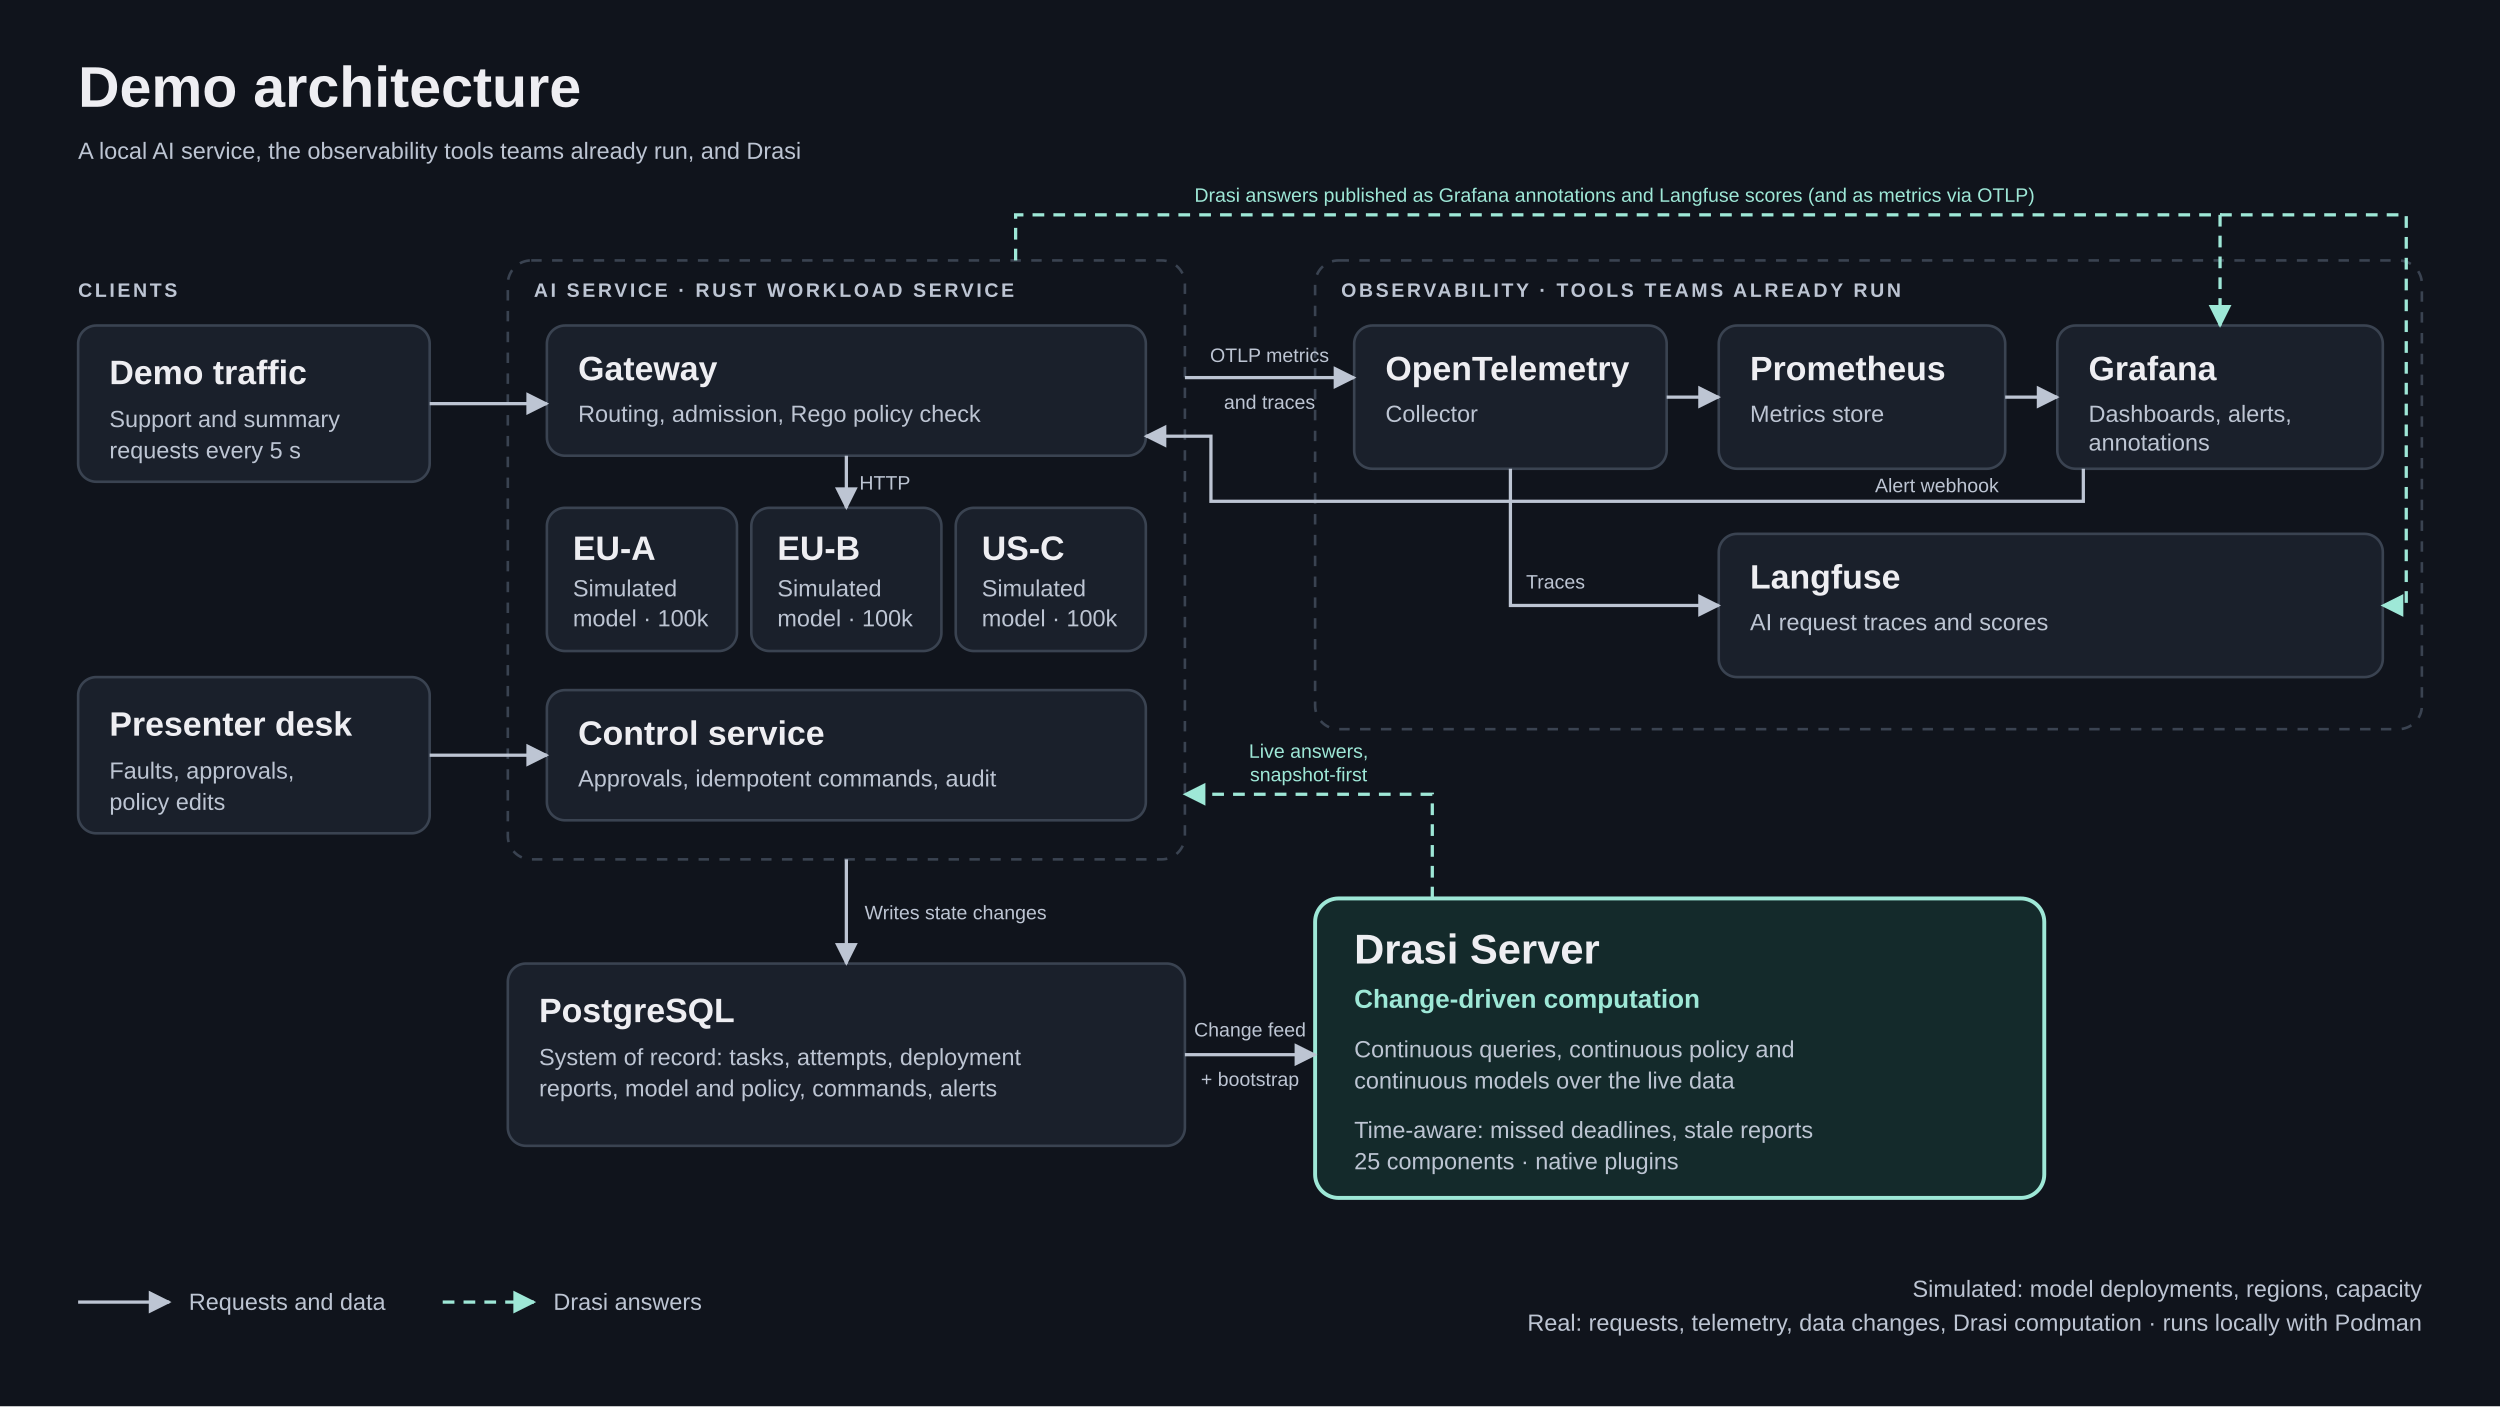
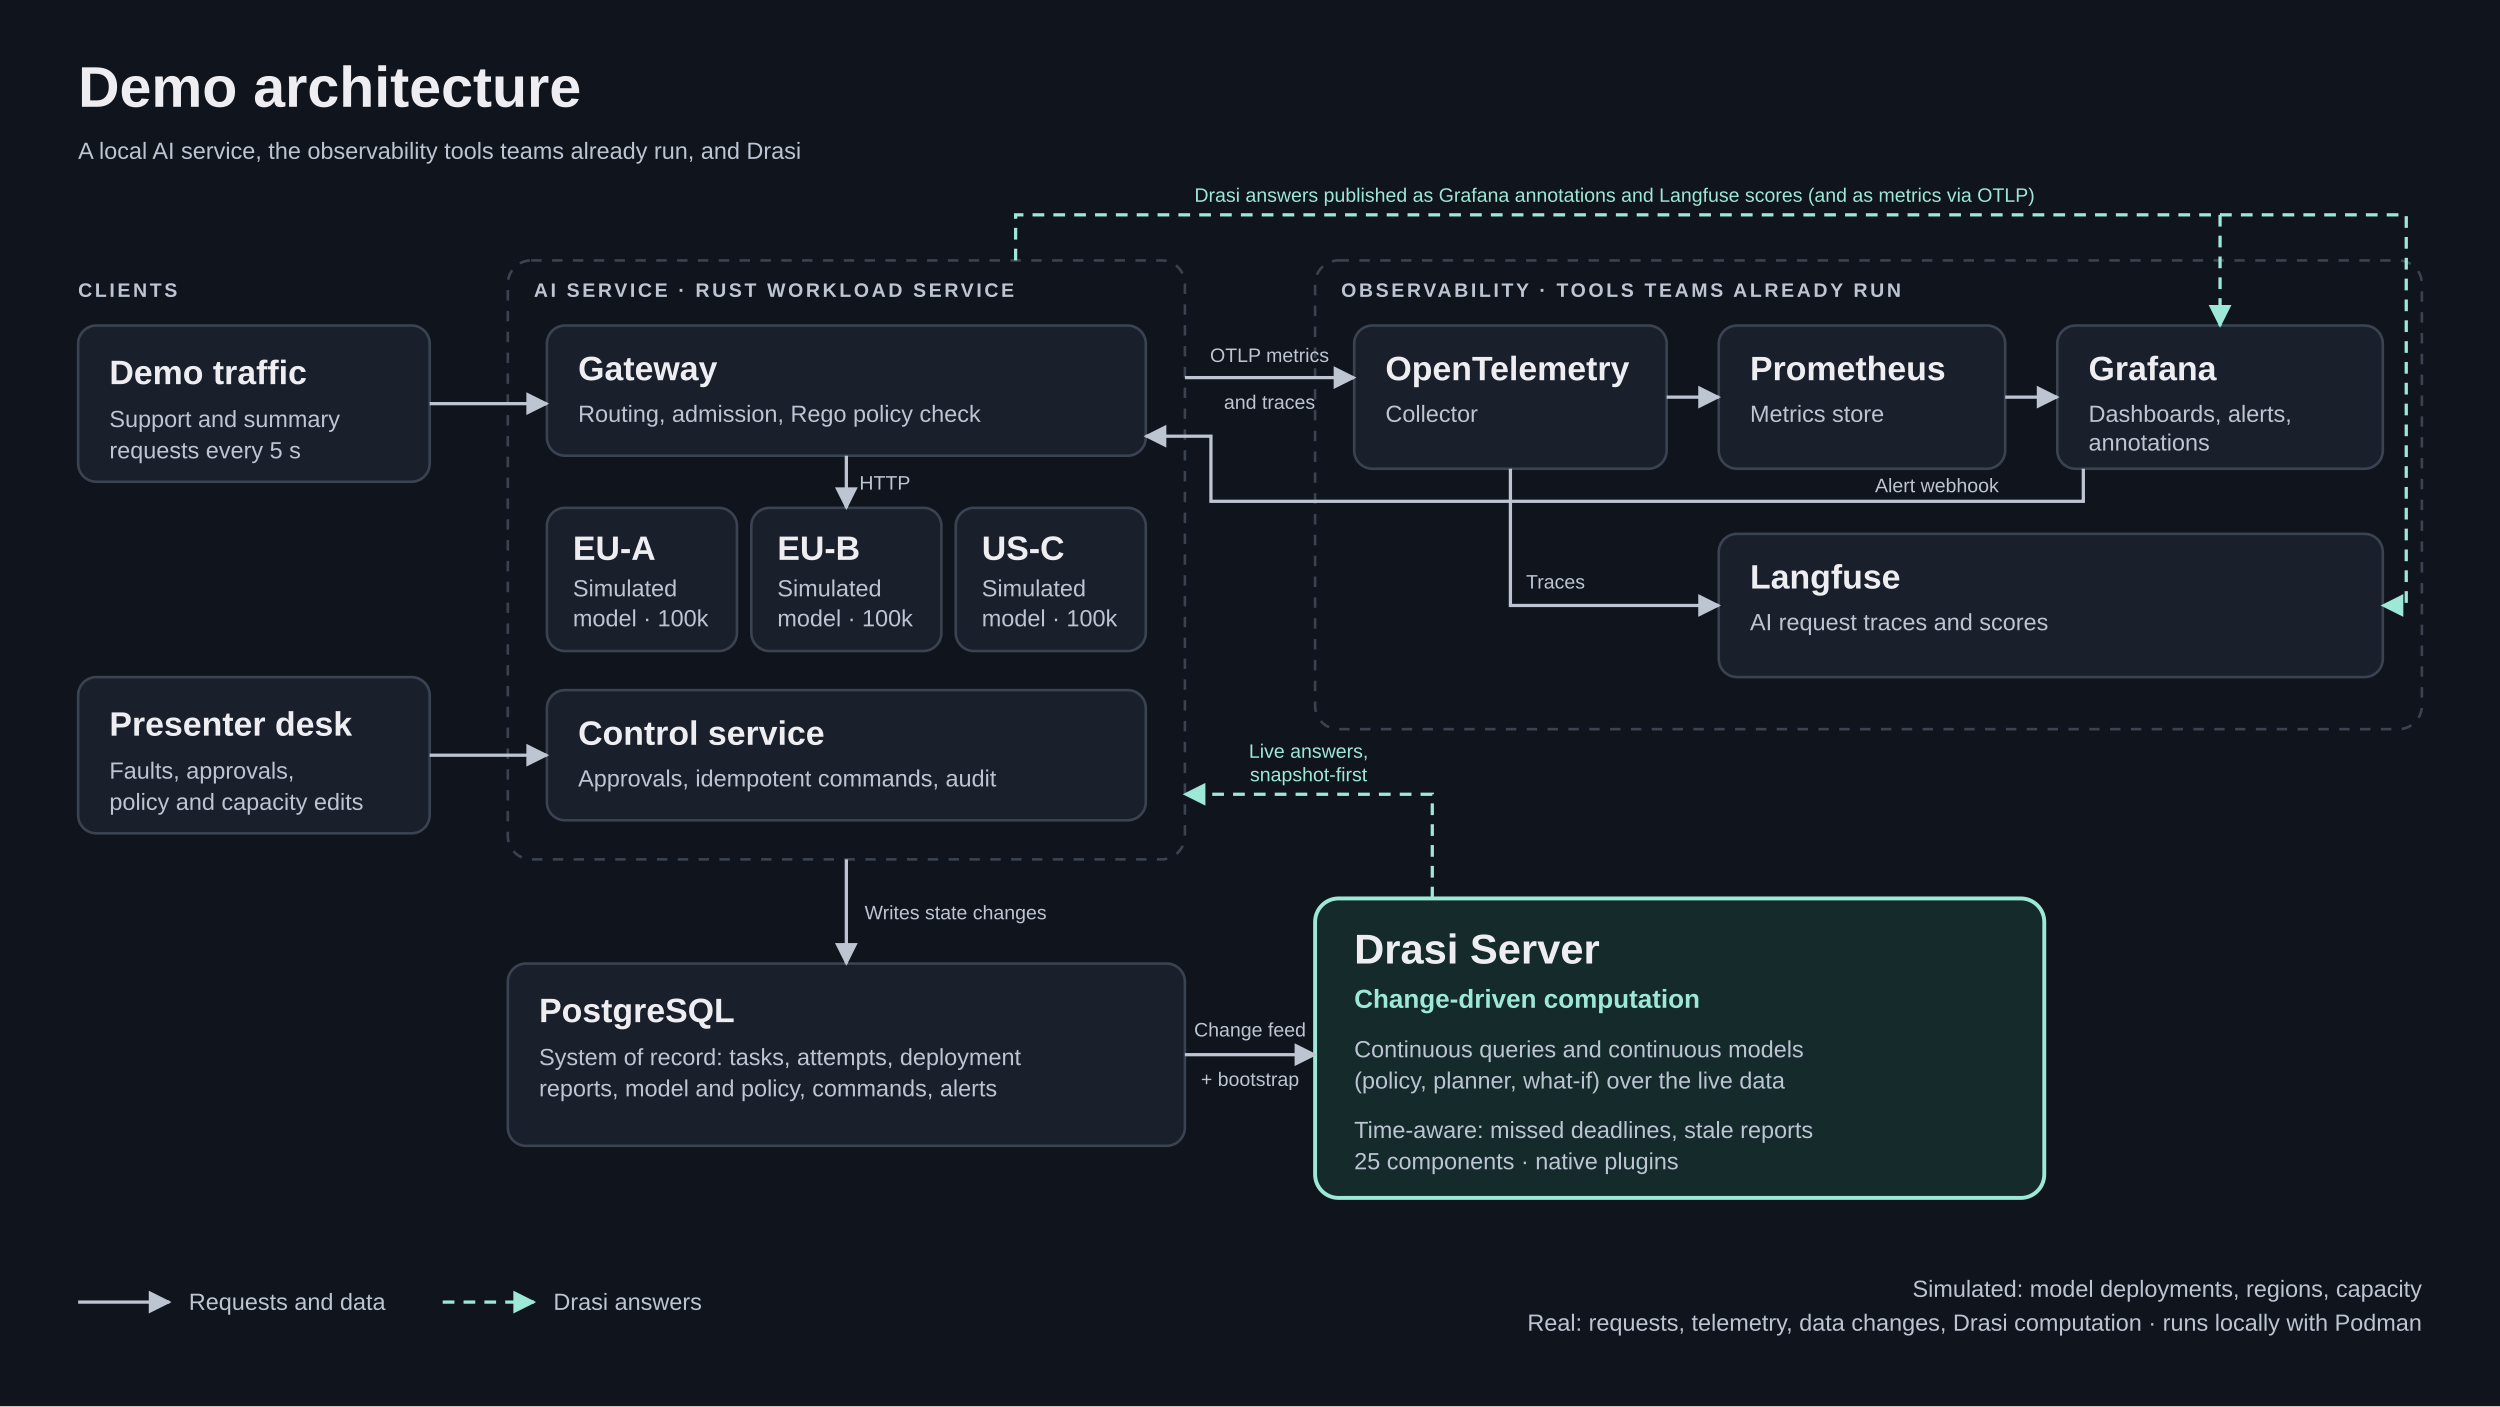
<svg xmlns="http://www.w3.org/2000/svg" viewBox="0 0 1920 1080" width="1920" height="1080" font-family="Aptos, 'Segoe UI', Arial, sans-serif">
  <defs>
    <marker id="arrow" viewBox="0 0 10 10" refX="9" refY="5" markerWidth="7" markerHeight="7" orient="auto-start-reverse">
      <path d="M0,0 L10,5 L0,10 z" fill="#bdc5d3" />
    </marker>
    <marker id="arrow-accent" viewBox="0 0 10 10" refX="9" refY="5" markerWidth="7" markerHeight="7" orient="auto-start-reverse">
      <path d="M0,0 L10,5 L0,10 z" fill="#9ee8d7" />
    </marker>
    <style>
      .box { fill: #1a202b; stroke: #3a4351; stroke-width: 2; }
      .group { fill: none; stroke: #3a4351; stroke-width: 2; stroke-dasharray: 8 8; }
      .drasi { fill: #142a2b; stroke: #9ee8d7; stroke-width: 3; }
      .title { fill: #eeeef2; font-size: 26px; font-weight: 700; }
      .sub { fill: #bdc5d3; font-size: 18px; }
      .glabel { fill: #bdc5d3; font-size: 15px; font-weight: 700; letter-spacing: 2px; }
      .edge { fill: #bdc5d3; font-size: 15px; }
      .edge-accent { fill: #9ee8d7; font-size: 15px; }
      .flow { fill: none; stroke: #bdc5d3; stroke-width: 2.5; marker-end: url(#arrow); }
      .answer { fill: none; stroke: #9ee8d7; stroke-width: 2.5; stroke-dasharray: 9 7; marker-end: url(#arrow-accent); }
    </style>
  </defs>
  <rect width="1920" height="1080" fill="#10141c" />
  <text x="60" y="82" fill="#eeeef2" font-size="44" font-weight="700">Demo architecture</text>
  <text x="60" y="122" class="sub" font-size="22">A local AI service, the observability tools teams already run, and Drasi</text>
  <text x="60" y="228" class="glabel">CLIENTS</text>
  <rect x="60" y="250" width="270" height="120" rx="14" class="box" />
  <text x="84" y="295" class="title">Demo traffic</text>
  <text x="84" y="328" class="sub">Support and summary</text>
  <text x="84" y="352" class="sub">requests every 5 s</text>
  <rect x="60" y="520" width="270" height="120" rx="14" class="box" />
  <text x="84" y="565" class="title">Presenter desk</text>
  <text x="84" y="598" class="sub">Faults, approvals,</text>
-   <text x="84" y="622" class="sub">policy edits</text>
+   <text x="84" y="622" class="sub">policy and capacity edits</text>
  <rect x="390" y="200" width="520" height="460" rx="18" class="group" />
  <text x="410" y="228" class="glabel">AI SERVICE · RUST WORKLOAD SERVICE</text>
  <rect x="420" y="250" width="460" height="100" rx="14" class="box" />
  <text x="444" y="292" class="title">Gateway</text>
  <text x="444" y="324" class="sub">Routing, admission, Rego policy check</text>
  <rect x="420" y="390" width="146" height="110" rx="14" class="box" />
  <text x="440" y="430" class="title">EU-A</text>
  <text x="440" y="458" class="sub">Simulated</text>
  <text x="440" y="481" class="sub">model · 100k</text>
  <rect x="577" y="390" width="146" height="110" rx="14" class="box" />
  <text x="597" y="430" class="title">EU-B</text>
  <text x="597" y="458" class="sub">Simulated</text>
  <text x="597" y="481" class="sub">model · 100k</text>
  <rect x="734" y="390" width="146" height="110" rx="14" class="box" />
  <text x="754" y="430" class="title">US-C</text>
  <text x="754" y="458" class="sub">Simulated</text>
  <text x="754" y="481" class="sub">model · 100k</text>
  <rect x="420" y="530" width="460" height="100" rx="14" class="box" />
  <text x="444" y="572" class="title">Control service</text>
  <text x="444" y="604" class="sub">Approvals, idempotent commands, audit</text>
  <rect x="390" y="740" width="520" height="140" rx="14" class="box" />
  <text x="414" y="785" class="title">PostgreSQL</text>
  <text x="414" y="818" class="sub">System of record: tasks, attempts, deployment</text>
  <text x="414" y="842" class="sub">reports, model and policy, commands, alerts</text>
  <rect x="1010" y="200" width="850" height="360" rx="18" class="group" />
  <text x="1030" y="228" class="glabel">OBSERVABILITY · TOOLS TEAMS ALREADY RUN</text>
  <rect x="1040" y="250" width="240" height="110" rx="14" class="box" />
  <text x="1064" y="292" class="title">OpenTelemetry</text>
  <text x="1064" y="324" class="sub">Collector</text>
  <rect x="1320" y="250" width="220" height="110" rx="14" class="box" />
  <text x="1344" y="292" class="title">Prometheus</text>
  <text x="1344" y="324" class="sub">Metrics store</text>
  <rect x="1580" y="250" width="250" height="110" rx="14" class="box" />
  <text x="1604" y="292" class="title">Grafana</text>
  <text x="1604" y="324" class="sub">Dashboards, alerts,</text>
  <text x="1604" y="346" class="sub">annotations</text>
  <rect x="1320" y="410" width="510" height="110" rx="14" class="box" />
  <text x="1344" y="452" class="title">Langfuse</text>
  <text x="1344" y="484" class="sub">AI request traces and scores</text>
  <rect x="1010" y="690" width="560" height="230" rx="18" class="drasi" />
  <text x="1040" y="740" fill="#eeeef2" font-size="32" font-weight="700">Drasi Server</text>
  <text x="1040" y="774" fill="#9ee8d7" font-size="20" font-weight="700">Change-driven computation</text>
-   <text x="1040" y="812" class="sub">Continuous queries, continuous policy and</text>
-   <text x="1040" y="836" class="sub">continuous models over the live data</text>
+   <text x="1040" y="812" class="sub">Continuous queries and continuous models</text>
+   <text x="1040" y="836" class="sub">(policy, planner, what-if) over the live data</text>
  <text x="1040" y="874" class="sub">Time-aware: missed deadlines, stale reports</text>
  <text x="1040" y="898" class="sub">25 components · native plugins</text>
  <path d="M330,310 H420" class="flow" />
  <path d="M330,580 H420" class="flow" />
  <path d="M650,350 V390" class="flow" />
  <text x="660" y="376" class="edge">HTTP</text>
  <path d="M650,660 V740" class="flow" />
  <text x="664" y="706" class="edge">Writes state changes</text>
  <path d="M910,810 H1010" class="flow" />
  <text x="960" y="796" class="edge" text-anchor="middle">Change feed</text>
  <text x="960" y="834" class="edge" text-anchor="middle">+ bootstrap</text>
  <path d="M910,290 H1040" class="flow" />
  <text x="975" y="278" class="edge" text-anchor="middle">OTLP metrics</text>
  <text x="975" y="314" class="edge" text-anchor="middle">and traces</text>
  <path d="M1280,305 H1320" class="flow" />
  <path d="M1540,305 H1580" class="flow" />
  <path d="M1160,360 V465 H1320" class="flow" />
  <text x="1172" y="452" class="edge">Traces</text>
  <path d="M1600,360 V385 H930 V335 H880" class="flow" />
  <text x="1440" y="378" class="edge">Alert webhook</text>
  <path d="M1100,690 V610 H910" class="answer" />
  <text x="1005" y="582" class="edge-accent" text-anchor="middle">Live answers,</text>
  <text x="1005" y="600" class="edge-accent" text-anchor="middle">snapshot-first</text>
  <path d="M780,200 V165 H1705 V250" class="answer" />
  <path d="M1705,165 H1848 V465 H1830" class="answer" />
  <text x="1240" y="155" class="edge-accent" text-anchor="middle">Drasi answers published as Grafana annotations and Langfuse scores (and as metrics via OTLP)</text>
  <path d="M60,1000 H130" class="flow" />
  <text x="145" y="1006" class="sub">Requests and data</text>
  <path d="M340,1000 H410" class="answer" />
  <text x="425" y="1006" class="sub">Drasi answers</text>
  <text x="1860" y="996" class="sub" text-anchor="end">Simulated: model deployments, regions, capacity</text>
  <text x="1860" y="1022" class="sub" text-anchor="end">Real: requests, telemetry, data changes, Drasi computation · runs locally with Podman</text>
</svg>
